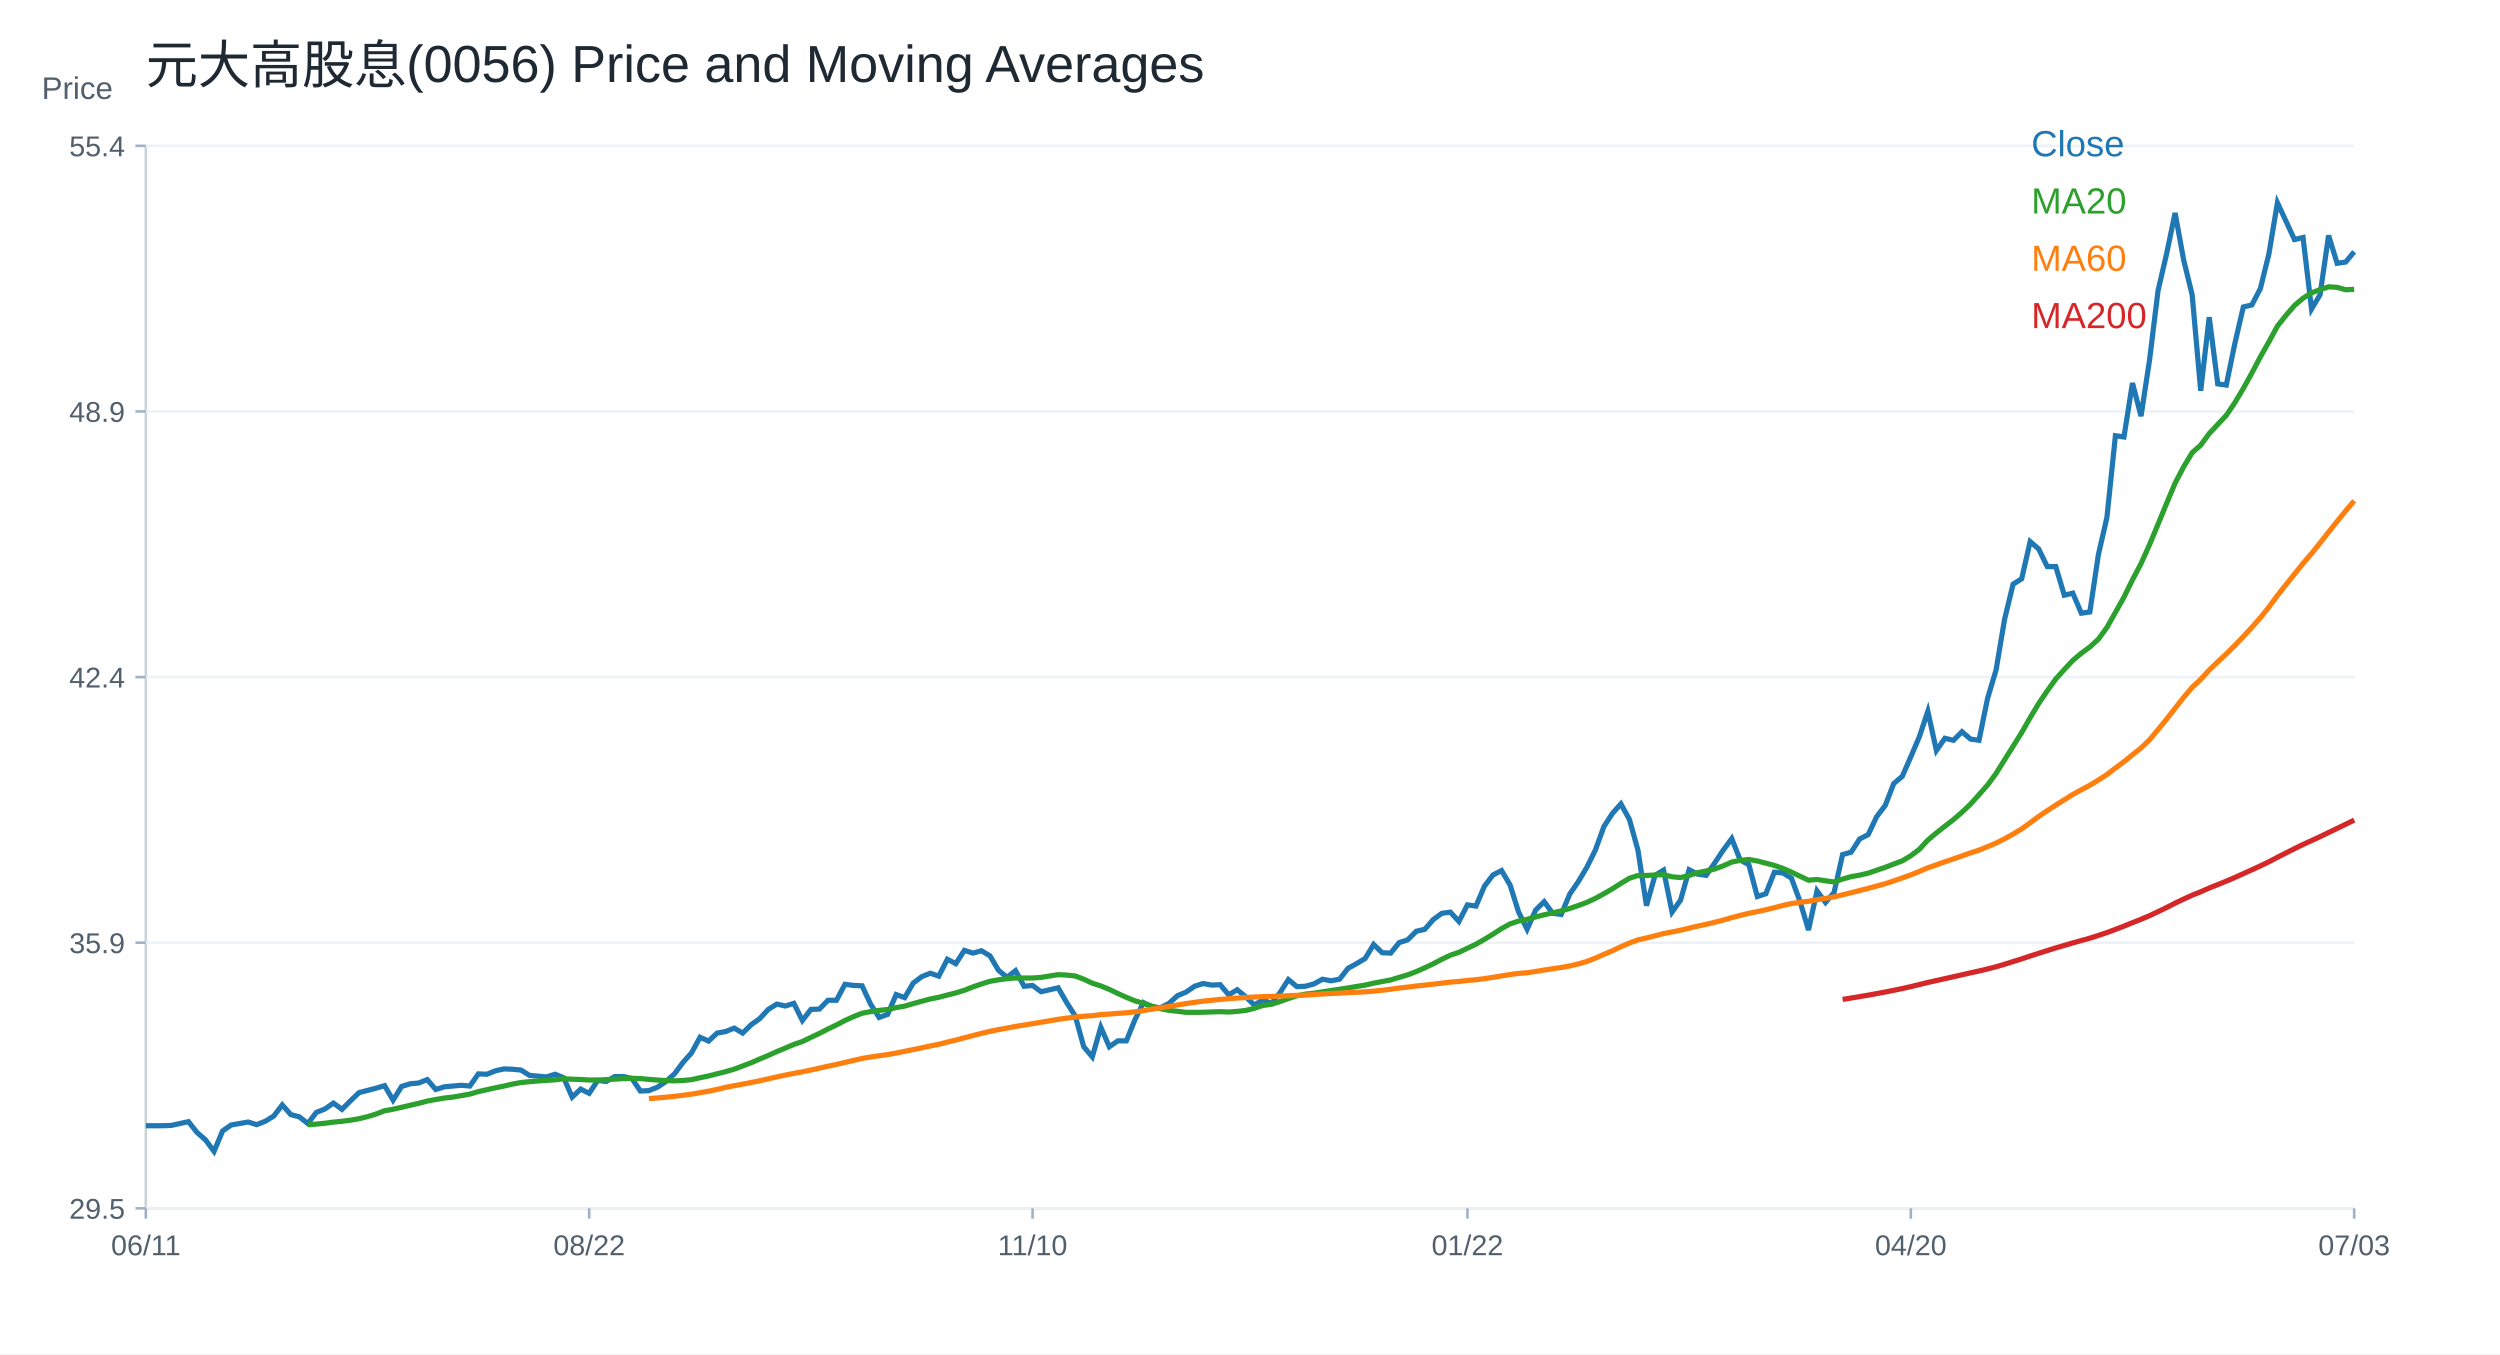
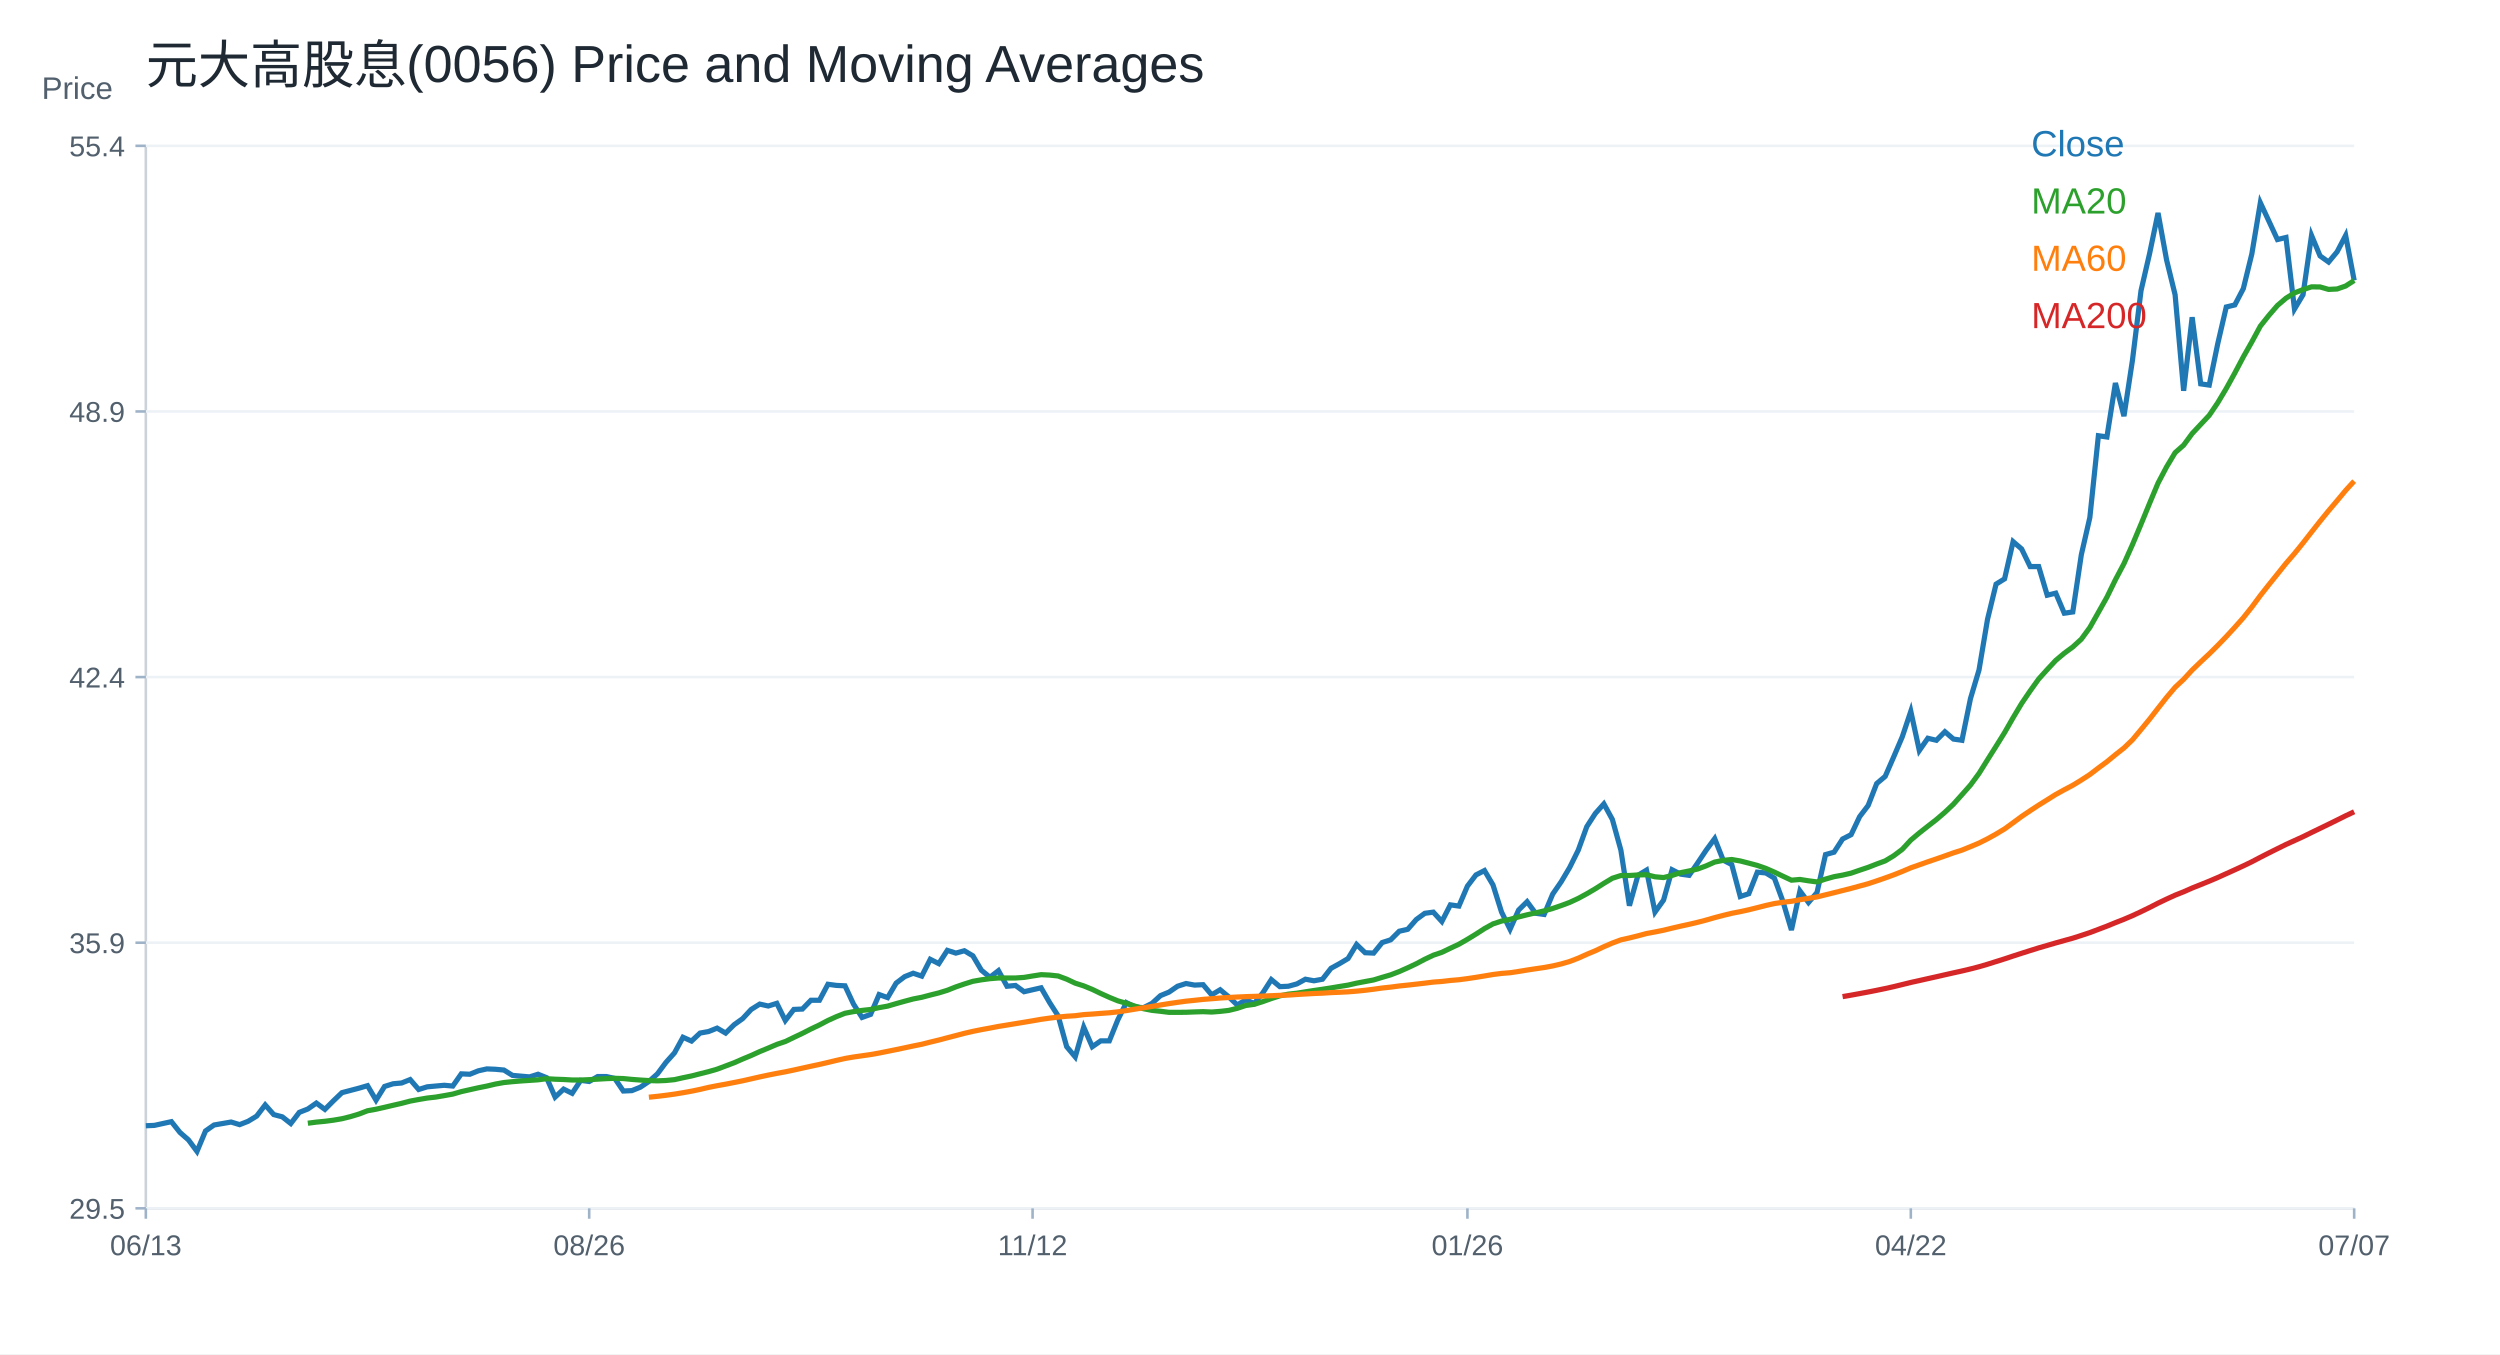
<svg xmlns="http://www.w3.org/2000/svg" width="960" height="520" viewBox="0 0 960 520">
  <rect width="100%" height="100%" fill="white" />
  <text x="56.00" y="32.00" font-size="20" font-family="Arial" fill="#1f2933" text-anchor="start">元大高股息(0056) Price and Moving Averages</text>
  <line x1="56" y1="464" x2="904" y2="464" stroke="#cbd2d9" />
  <line x1="56" y1="56" x2="56" y2="464" stroke="#cbd2d9" />
  <text x="16.00" y="38.00" font-size="12" font-family="Arial" fill="#52606d" text-anchor="start">Price</text>
  <line x1="56" y1="464.00" x2="904" y2="464.00" stroke="#edf2f7" />
  <line x1="52" y1="464.00" x2="56" y2="464.00" stroke="#9fb3c8" />
  <text x="48.00" y="468.00" font-size="11" font-family="Arial" fill="#52606d" text-anchor="end">29.5</text>
  <line x1="56" y1="362.00" x2="904" y2="362.00" stroke="#edf2f7" />
  <line x1="52" y1="362.00" x2="56" y2="362.00" stroke="#9fb3c8" />
  <text x="48.00" y="366.00" font-size="11" font-family="Arial" fill="#52606d" text-anchor="end">35.9</text>
  <line x1="56" y1="260.00" x2="904" y2="260.00" stroke="#edf2f7" />
  <line x1="52" y1="260.00" x2="56" y2="260.00" stroke="#9fb3c8" />
  <text x="48.00" y="264.00" font-size="11" font-family="Arial" fill="#52606d" text-anchor="end">42.4</text>
  <line x1="56" y1="158.00" x2="904" y2="158.00" stroke="#edf2f7" />
  <line x1="52" y1="158.00" x2="56" y2="158.00" stroke="#9fb3c8" />
  <text x="48.00" y="162.00" font-size="11" font-family="Arial" fill="#52606d" text-anchor="end">48.9</text>
  <line x1="56" y1="56.00" x2="904" y2="56.00" stroke="#edf2f7" />
  <line x1="52" y1="56.00" x2="56" y2="56.00" stroke="#9fb3c8" />
  <text x="48.00" y="60.00" font-size="11" font-family="Arial" fill="#52606d" text-anchor="end">55.4</text>
  <line x1="56.00" y1="464" x2="56.00" y2="468" stroke="#9fb3c8" />
-   <text x="56.00" y="482.00" font-size="11" font-family="Arial" fill="#52606d" text-anchor="middle">06/11</text>
+   <text x="56.00" y="482.00" font-size="11" font-family="Arial" fill="#52606d" text-anchor="middle">06/13</text>
  <line x1="226.25" y1="464" x2="226.25" y2="468" stroke="#9fb3c8" />
-   <text x="226.25" y="482.00" font-size="11" font-family="Arial" fill="#52606d" text-anchor="middle">08/22</text>
+   <text x="226.25" y="482.00" font-size="11" font-family="Arial" fill="#52606d" text-anchor="middle">08/26</text>
  <line x1="396.51" y1="464" x2="396.51" y2="468" stroke="#9fb3c8" />
-   <text x="396.51" y="482.00" font-size="11" font-family="Arial" fill="#52606d" text-anchor="middle">11/10</text>
+   <text x="396.51" y="482.00" font-size="11" font-family="Arial" fill="#52606d" text-anchor="middle">11/12</text>
  <line x1="563.49" y1="464" x2="563.49" y2="468" stroke="#9fb3c8" />
-   <text x="563.49" y="482.00" font-size="11" font-family="Arial" fill="#52606d" text-anchor="middle">01/22</text>
+   <text x="563.49" y="482.00" font-size="11" font-family="Arial" fill="#52606d" text-anchor="middle">01/26</text>
  <line x1="733.75" y1="464" x2="733.75" y2="468" stroke="#9fb3c8" />
-   <text x="733.75" y="482.00" font-size="11" font-family="Arial" fill="#52606d" text-anchor="middle">04/20</text>
+   <text x="733.75" y="482.00" font-size="11" font-family="Arial" fill="#52606d" text-anchor="middle">04/22</text>
  <line x1="904.00" y1="464" x2="904.00" y2="468" stroke="#9fb3c8" />
-   <text x="904.00" y="482.00" font-size="11" font-family="Arial" fill="#52606d" text-anchor="middle">07/03</text>
-   <polyline fill="none" stroke="#1f77b4" stroke-width="2" points="56.00,432.29 59.27,432.29 62.55,432.29 65.82,432.15 69.10,431.43 72.37,430.72 75.64,434.86 78.92,437.72 82.19,442.14 85.47,434.29 88.74,432.00 92.02,431.43 95.29,430.86 98.56,431.86 101.84,430.57 105.11,428.58 108.39,424.29 111.66,428.00 114.93,428.86 118.21,431.43 121.48,427.15 124.76,425.86 128.03,423.58 131.31,426.00 134.58,422.72 137.85,419.58 141.13,418.72 144.40,417.86 147.68,416.90 150.95,422.46 154.22,417.19 157.50,416.17 160.77,415.87 164.05,414.56 167.32,418.36 170.59,417.34 173.87,417.04 177.14,416.75 180.42,417.04 183.69,412.36 186.97,412.51 190.24,411.19 193.51,410.46 196.79,410.60 200.06,410.90 203.34,412.95 206.61,413.24 209.88,413.53 213.16,412.51 216.43,413.82 219.71,421.29 222.98,418.22 226.25,419.83 229.53,414.85 232.80,415.29 236.08,413.38 239.35,413.38 242.63,414.12 245.90,418.95 249.17,418.80 252.45,417.48 255.72,415.29 259.00,412.36 262.27,407.97 265.54,404.31 268.82,398.31 272.09,399.77 275.37,396.70 278.64,396.11 281.92,394.80 285.19,396.70 288.46,393.48 291.74,391.14 295.01,387.62 298.29,385.57 301.56,386.31 304.83,385.28 308.11,391.87 311.38,387.62 314.66,387.48 317.93,384.11 321.20,384.11 324.48,377.96 327.75,378.40 331.03,378.55 334.30,385.57 337.58,390.70 340.85,389.53 344.12,381.91 347.40,383.08 350.67,377.52 353.95,375.03 357.22,373.72 360.49,374.83 363.77,368.38 367.04,370.03 370.32,364.94 373.59,365.99 376.86,365.09 380.14,367.04 383.41,372.58 386.69,375.27 389.96,372.73 393.24,378.72 396.51,378.42 399.78,380.82 403.06,380.07 406.33,379.32 409.61,385.01 412.88,390.11 416.15,401.94 419.43,405.84 422.70,394.45 425.98,401.94 429.25,399.69 432.53,399.69 435.80,391.60 439.07,385.01 442.35,386.66 445.62,386.96 448.90,385.31 452.17,382.32 455.44,380.97 458.72,378.72 461.99,377.67 465.27,378.27 468.54,378.12 471.81,382.02 475.09,380.07 478.36,382.77 481.64,385.91 484.91,383.96 488.19,385.31 491.46,381.27 494.73,376.17 498.01,378.87 501.28,378.72 504.56,377.82 507.83,376.02 511.10,376.62 514.38,376.02 517.65,371.83 520.93,370.03 524.20,368.08 527.47,362.69 530.75,365.84 534.02,365.99 537.30,361.94 540.57,360.89 543.85,357.60 547.12,356.85 550.39,353.10 553.67,350.71 556.94,350.26 560.22,353.85 563.49,347.47 566.76,347.93 570.04,340.27 573.31,335.98 576.59,334.29 579.86,339.81 583.14,350.23 586.41,356.83 589.68,349.47 592.96,346.25 596.23,350.69 599.51,351.15 602.78,343.34 606.05,338.58 609.33,333.07 612.60,326.47 615.88,317.43 619.15,312.37 622.42,308.69 625.70,314.67 628.97,326.47 632.25,347.78 635.52,336.13 638.80,334.14 642.07,350.23 645.34,345.64 648.62,333.99 651.89,335.67 655.17,336.13 658.44,331.38 661.71,326.47 664.99,322.03 668.26,330.31 671.54,331.99 674.81,344.26 678.08,343.18 681.36,334.91 684.63,335.21 687.91,337.20 691.18,346.10 694.46,357.13 697.73,342.11 701.00,346.55 704.28,342.72 707.55,328.16 710.83,327.24 714.10,322.18 717.37,320.50 720.65,313.60 723.92,309.31 727.20,300.88 730.47,298.12 733.75,290.60 737.02,282.94 740.29,273.13 743.57,288.20 746.84,283.49 750.12,284.28 753.39,280.98 756.66,283.80 759.94,284.28 763.21,268.26 766.49,257.28 769.76,237.81 773.03,224.31 776.31,222.27 779.58,207.99 782.86,210.81 786.13,217.56 789.41,217.56 792.68,228.55 795.95,227.77 799.23,235.46 802.50,234.99 805.78,213.01 809.05,198.73 812.32,167.33 815.60,167.80 818.87,147.08 822.15,159.80 825.42,138.29 828.69,111.61 831.97,97.48 835.24,81.78 838.52,99.83 841.79,113.18 845.07,150.06 848.34,121.81 851.61,147.40 854.89,147.87 858.16,132.01 861.44,117.88 864.71,117.10 867.98,110.82 871.26,97.48 874.53,77.86 877.81,84.92 881.08,91.98 884.36,91.20 887.63,118.67 890.90,113.18 894.18,90.41 897.45,101.09 900.73,100.62 904.00,96.69" />
+   <text x="904.00" y="482.00" font-size="11" font-family="Arial" fill="#52606d" text-anchor="middle">07/07</text>
+   <polyline fill="none" stroke="#1f77b4" stroke-width="2" points="56.00,432.29 59.27,432.15 62.55,431.43 65.82,430.72 69.10,434.86 72.37,437.72 75.64,442.14 78.92,434.29 82.19,432.00 85.47,431.43 88.74,430.86 92.02,431.86 95.29,430.57 98.56,428.58 101.84,424.29 105.11,428.00 108.39,428.86 111.66,431.43 114.93,427.15 118.21,425.86 121.48,423.58 124.76,426.00 128.03,422.72 131.31,419.58 134.58,418.72 137.85,417.86 141.13,416.90 144.40,422.46 147.68,417.19 150.95,416.17 154.22,415.87 157.50,414.56 160.77,418.36 164.05,417.34 167.32,417.04 170.59,416.75 173.87,417.04 177.14,412.36 180.42,412.51 183.69,411.19 186.97,410.46 190.24,410.60 193.51,410.90 196.79,412.95 200.06,413.24 203.34,413.53 206.61,412.51 209.88,413.82 213.16,421.29 216.43,418.22 219.71,419.83 222.98,414.85 226.25,415.29 229.53,413.38 232.80,413.38 236.08,414.12 239.35,418.95 242.63,418.80 245.90,417.48 249.17,415.29 252.45,412.36 255.72,407.97 259.00,404.31 262.27,398.31 265.54,399.77 268.82,396.70 272.09,396.11 275.37,394.80 278.64,396.70 281.92,393.48 285.19,391.14 288.46,387.62 291.74,385.57 295.01,386.31 298.29,385.28 301.56,391.87 304.83,387.62 308.11,387.48 311.38,384.11 314.66,384.11 317.93,377.96 321.20,378.40 324.48,378.55 327.75,385.57 331.03,390.70 334.30,389.53 337.58,381.91 340.85,383.08 344.12,377.52 347.40,375.03 350.67,373.72 353.95,374.83 357.22,368.38 360.49,370.03 363.77,364.94 367.04,365.99 370.32,365.09 373.59,367.04 376.86,372.58 380.14,375.27 383.41,372.73 386.69,378.72 389.96,378.42 393.24,380.82 396.51,380.07 399.78,379.32 403.06,385.01 406.33,390.11 409.61,401.94 412.88,405.84 416.15,394.45 419.43,401.94 422.70,399.69 425.98,399.69 429.25,391.60 432.53,385.01 435.80,386.66 439.07,386.96 442.35,385.31 445.62,382.32 448.90,380.97 452.17,378.72 455.44,377.67 458.72,378.27 461.99,378.12 465.27,382.02 468.54,380.07 471.81,382.77 475.09,385.91 478.36,383.96 481.64,385.31 484.91,381.27 488.19,376.17 491.46,378.87 494.73,378.72 498.01,377.82 501.28,376.02 504.56,376.62 507.83,376.02 511.10,371.83 514.38,370.03 517.65,368.08 520.93,362.69 524.20,365.84 527.47,365.99 530.75,361.94 534.02,360.89 537.30,357.60 540.57,356.85 543.85,353.10 547.12,350.71 550.39,350.26 553.67,353.85 556.94,347.47 560.22,347.93 563.49,340.27 566.76,335.98 570.04,334.29 573.31,339.81 576.59,350.23 579.86,356.83 583.14,349.47 586.41,346.25 589.68,350.69 592.96,351.15 596.23,343.34 599.51,338.58 602.78,333.07 606.05,326.47 609.33,317.43 612.60,312.37 615.88,308.69 619.15,314.67 622.42,326.47 625.70,347.78 628.97,336.13 632.25,334.14 635.52,350.23 638.80,345.64 642.07,333.99 645.34,335.67 648.62,336.13 651.89,331.38 655.17,326.47 658.44,322.03 661.71,330.31 664.99,331.99 668.26,344.26 671.54,343.18 674.81,334.91 678.08,335.21 681.36,337.20 684.63,346.10 687.91,357.13 691.18,342.11 694.46,346.56 697.73,342.72 701.00,328.16 704.28,327.24 707.55,322.18 710.83,320.50 714.10,313.60 717.37,309.31 720.65,300.88 723.92,298.12 727.20,290.60 730.47,282.94 733.75,273.13 737.02,288.20 740.29,283.49 743.57,284.28 746.84,280.98 750.12,283.80 753.39,284.28 756.66,268.26 759.94,257.28 763.21,237.81 766.49,224.31 769.76,222.27 773.03,207.99 776.31,210.81 779.58,217.56 782.86,217.56 786.13,228.55 789.41,227.77 792.68,235.46 795.95,234.99 799.23,213.01 802.50,198.73 805.78,167.33 809.05,167.80 812.32,147.08 815.60,159.80 818.87,138.29 822.15,111.61 825.42,97.48 828.69,81.78 831.97,99.83 835.24,113.18 838.52,150.06 841.79,121.81 845.07,147.40 848.34,147.87 851.61,132.01 854.89,117.88 858.16,117.10 861.44,110.82 864.71,97.48 867.98,77.86 871.26,84.92 874.53,91.98 877.81,91.20 881.08,118.67 884.36,113.18 887.63,90.41 890.90,98.26 894.18,100.62 897.45,96.69 900.73,90.41 904.00,107.68" />
  <text x="780.00" y="60.00" font-size="14" font-family="Arial" fill="#1f77b4" text-anchor="start">Close</text>
-   <polyline fill="none" stroke="#2ca02c" stroke-width="2" points="118.21,431.90 121.48,431.65 124.76,431.32 128.03,430.89 131.31,430.58 134.58,430.15 137.85,429.59 141.13,428.78 144.40,427.79 147.68,426.53 150.95,425.94 154.22,425.20 157.50,424.43 160.77,423.68 164.05,422.82 167.32,422.21 170.59,421.65 173.87,421.28 177.14,420.72 180.42,420.13 183.69,419.18 186.97,418.44 190.24,417.71 193.51,417.05 196.79,416.28 200.06,415.69 203.34,415.36 206.61,415.09 209.88,414.87 213.16,414.65 216.43,414.22 219.71,414.42 222.98,414.53 226.25,414.72 229.53,414.74 232.80,414.59 236.08,414.39 239.35,414.20 242.63,414.07 245.90,414.17 249.17,414.49 252.45,414.74 255.72,414.94 259.00,415.04 262.27,414.91 265.54,414.58 268.82,413.85 272.09,413.17 275.37,412.33 278.64,411.51 281.92,410.56 285.19,409.33 288.46,408.09 291.74,406.66 295.01,405.30 298.29,403.81 301.56,402.46 304.83,401.05 308.11,399.94 311.38,398.37 314.66,396.81 317.93,395.14 321.20,393.58 324.48,391.86 327.75,390.38 331.03,389.09 334.30,388.46 337.58,388.00 340.85,387.64 344.12,386.93 347.40,386.35 350.67,385.39 353.95,384.47 357.22,383.60 360.49,382.96 363.77,382.10 367.04,381.28 370.32,380.27 373.59,378.97 376.86,377.85 380.14,376.82 383.41,376.25 386.69,375.81 389.96,375.54 393.24,375.56 396.51,375.55 399.78,375.32 403.06,374.78 406.33,374.27 409.61,374.43 412.88,374.78 416.15,376.00 419.43,377.54 422.70,378.58 425.98,379.93 429.25,381.50 432.53,382.98 435.80,384.32 439.07,385.27 442.35,386.35 445.62,387.34 448.90,387.98 452.17,388.33 455.44,388.74 458.72,388.74 461.99,388.71 465.27,388.58 468.54,388.48 471.81,388.62 475.09,388.37 478.36,388.00 481.64,387.20 484.91,386.11 488.19,385.65 491.46,384.62 494.73,383.44 498.01,382.40 501.28,381.75 504.56,381.39 507.83,380.86 511.10,380.35 514.38,379.88 517.65,379.36 520.93,378.81 524.20,378.28 527.47,377.53 530.75,376.91 534.02,376.30 537.30,375.30 540.57,374.34 543.85,373.08 547.12,371.63 550.39,370.08 553.67,368.35 556.94,366.80 560.22,365.69 563.49,364.12 566.76,362.58 570.04,360.70 573.31,358.70 576.59,356.58 579.86,354.77 583.14,353.69 586.41,353.03 589.68,352.10 592.96,351.28 596.23,350.52 599.51,349.78 602.78,348.85 606.05,347.73 609.33,346.51 612.60,344.99 615.88,343.20 619.15,341.29 622.42,339.21 625.70,337.25 628.97,336.20 632.25,336.19 635.52,335.99 638.80,335.89 642.07,336.69 645.34,336.98 648.62,336.17 651.89,335.11 655.17,334.45 658.44,333.70 661.71,332.49 664.99,331.03 668.26,330.38 671.54,330.05 674.81,330.61 678.08,331.45 681.36,332.32 684.63,333.46 687.91,334.89 691.18,336.46 694.46,337.99 697.73,337.71 701.00,338.23 704.28,338.66 707.55,337.56 710.83,336.64 714.10,336.05 717.37,335.29 720.65,334.16 723.92,333.06 727.20,331.78 730.47,330.58 733.75,328.60 737.02,326.14 740.29,322.59 743.57,319.84 746.84,317.27 750.12,314.72 753.39,311.91 756.66,308.80 759.94,305.15 763.21,301.46 766.49,297.00 769.76,291.75 773.03,286.56 776.31,281.31 779.58,275.60 782.86,270.12 786.13,265.31 789.41,260.73 792.68,257.11 795.95,253.59 799.23,250.84 802.50,248.44 805.78,245.43 809.05,240.96 812.32,235.15 815.60,229.33 818.87,222.63 822.15,216.43 825.42,209.13 828.69,201.30 831.97,193.31 835.24,185.51 838.52,179.28 841.79,173.83 845.07,170.93 848.34,166.48 851.61,162.98 854.89,159.49 858.16,154.66 861.44,149.17 864.71,143.25 867.98,137.04 871.26,131.27 874.53,125.22 877.81,121.10 881.08,117.31 884.36,114.52 887.63,112.46 890.90,111.21 894.18,110.15 897.45,110.33 900.73,111.27 904.00,111.11" />
+   <polyline fill="none" stroke="#2ca02c" stroke-width="2" points="118.21,431.32 121.48,430.89 124.76,430.58 128.03,430.15 131.31,429.59 134.58,428.78 137.85,427.79 141.13,426.53 144.40,425.94 147.68,425.20 150.95,424.43 154.22,423.68 157.50,422.82 160.77,422.21 164.05,421.65 167.32,421.28 170.59,420.72 173.87,420.13 177.14,419.18 180.42,418.44 183.69,417.71 186.97,417.05 190.24,416.28 193.51,415.69 196.79,415.36 200.06,415.09 203.34,414.87 206.61,414.65 209.88,414.22 213.16,414.42 216.43,414.53 219.71,414.72 222.98,414.74 226.25,414.59 229.53,414.39 232.80,414.20 236.08,414.07 239.35,414.17 242.63,414.49 245.90,414.74 249.17,414.94 252.45,415.04 255.72,414.91 259.00,414.58 262.27,413.85 265.54,413.17 268.82,412.33 272.09,411.51 275.37,410.56 278.64,409.33 281.92,408.09 285.19,406.66 288.46,405.30 291.74,403.81 295.01,402.46 298.29,401.05 301.56,399.94 304.83,398.37 308.11,396.81 311.38,395.14 314.66,393.58 317.93,391.86 321.20,390.38 324.48,389.09 327.75,388.46 331.03,388.00 334.30,387.64 337.58,386.93 340.85,386.35 344.12,385.39 347.40,384.47 350.67,383.60 353.95,382.96 357.22,382.10 360.49,381.28 363.77,380.27 367.04,378.97 370.32,377.85 373.59,376.82 376.86,376.25 380.14,375.81 383.41,375.54 386.69,375.56 389.96,375.55 393.24,375.32 396.51,374.78 399.78,374.27 403.06,374.43 406.33,374.78 409.61,376.00 412.88,377.54 416.15,378.58 419.43,379.93 422.70,381.50 425.98,382.98 429.25,384.32 432.53,385.27 435.80,386.35 439.07,387.34 442.35,387.98 445.62,388.33 448.90,388.74 452.17,388.74 455.44,388.71 458.72,388.58 461.99,388.48 465.27,388.62 468.54,388.37 471.81,388.00 475.09,387.20 478.36,386.11 481.64,385.65 484.91,384.62 488.19,383.44 491.46,382.40 494.73,381.75 498.01,381.39 501.28,380.86 504.56,380.35 507.83,379.88 511.10,379.36 514.38,378.81 517.65,378.28 520.93,377.53 524.20,376.91 527.47,376.30 530.75,375.30 534.02,374.34 537.30,373.08 540.57,371.63 543.85,370.08 547.12,368.35 550.39,366.80 553.67,365.69 556.94,364.12 560.22,362.58 563.49,360.70 566.76,358.70 570.04,356.58 573.31,354.77 576.59,353.69 579.86,353.03 583.14,352.10 586.41,351.28 589.68,350.52 592.96,349.78 596.23,348.85 599.51,347.73 602.78,346.51 606.05,344.99 609.33,343.20 612.60,341.29 615.88,339.21 619.15,337.25 622.42,336.20 625.70,336.19 628.97,335.99 632.25,335.89 635.52,336.69 638.80,336.98 642.07,336.17 645.34,335.11 648.62,334.45 651.89,333.70 655.17,332.49 658.44,331.03 661.71,330.38 664.99,330.05 668.26,330.61 671.54,331.45 674.81,332.32 678.08,333.46 681.36,334.89 684.63,336.46 687.91,337.99 691.18,337.71 694.46,338.23 697.73,338.66 701.00,337.56 704.28,336.64 707.55,336.05 710.83,335.29 714.10,334.16 717.37,333.06 720.65,331.78 723.92,330.58 727.20,328.60 730.47,326.14 733.75,322.59 737.02,319.84 740.29,317.27 743.57,314.72 746.84,311.91 750.12,308.80 753.39,305.15 756.66,301.46 759.94,297.00 763.21,291.75 766.49,286.56 769.76,281.31 773.03,275.60 776.31,270.12 779.58,265.31 782.86,260.73 786.13,257.11 789.41,253.59 792.68,250.84 795.95,248.44 799.23,245.43 802.50,240.96 805.78,235.15 809.05,229.33 812.32,222.63 815.60,216.43 818.87,209.13 822.15,201.30 825.42,193.31 828.69,185.51 831.97,179.28 835.24,173.83 838.52,170.93 841.79,166.48 845.07,162.98 848.34,159.49 851.61,154.66 854.89,149.17 858.16,143.25 861.44,137.04 864.71,131.27 867.98,125.22 871.26,121.10 874.53,117.31 877.81,114.52 881.08,112.46 884.36,111.21 887.63,110.15 890.90,110.19 894.18,111.13 897.45,110.97 900.73,109.83 904.00,107.71" />
  <text x="780.00" y="82.00" font-size="14" font-family="Arial" fill="#2ca02c" text-anchor="start">MA20</text>
-   <polyline fill="none" stroke="#ff7f0e" stroke-width="2" points="249.17,421.86 252.45,421.61 255.72,421.33 259.00,420.99 262.27,420.59 265.54,420.14 268.82,419.60 272.09,419.01 275.37,418.33 278.64,417.56 281.92,416.91 285.19,416.32 288.46,415.68 291.74,415.02 295.01,414.28 298.29,413.53 301.56,412.83 304.83,412.18 308.11,411.58 311.38,410.89 314.66,410.16 317.93,409.44 321.20,408.74 324.48,407.98 327.75,407.19 331.03,406.45 334.30,405.89 337.58,405.42 340.85,404.95 344.12,404.37 347.40,403.71 350.67,403.05 353.95,402.36 357.22,401.66 360.49,401.00 363.77,400.17 367.04,399.38 370.32,398.51 373.59,397.66 376.86,396.80 380.14,396.04 383.41,395.38 386.69,394.78 389.96,394.15 393.24,393.62 396.51,393.08 399.78,392.54 403.06,391.99 406.33,391.42 409.61,390.96 412.88,390.56 416.15,390.24 419.43,390.03 422.70,389.61 425.98,389.40 429.25,389.14 432.53,388.91 435.80,388.55 439.07,388.06 442.35,387.52 445.62,386.99 448.90,386.46 452.17,385.91 455.44,385.38 458.72,384.90 461.99,384.45 465.27,384.12 468.54,383.76 471.81,383.51 475.09,383.24 478.36,383.04 481.64,382.86 484.91,382.71 488.19,382.61 491.46,382.50 494.73,382.35 498.01,382.22 501.28,382.11 504.56,381.88 507.83,381.69 511.10,381.50 514.38,381.37 517.65,381.16 520.93,381.03 524.20,380.86 527.47,380.60 530.75,380.27 534.02,379.86 537.30,379.40 540.57,379.05 543.85,378.62 547.12,378.28 550.39,377.91 553.67,377.53 556.94,377.12 560.22,376.88 563.49,376.50 566.76,376.22 570.04,375.79 573.31,375.30 576.59,374.76 579.86,374.21 583.14,373.79 586.41,373.53 589.68,373.04 592.96,372.50 596.23,372.00 599.51,371.52 602.78,370.92 606.05,370.15 609.33,369.20 612.60,367.94 615.88,366.46 619.15,365.10 622.42,363.54 625.70,362.13 628.97,360.91 632.25,360.17 635.52,359.36 638.80,358.48 642.07,357.87 645.34,357.21 648.62,356.41 651.89,355.65 655.17,354.94 658.44,354.17 661.71,353.31 664.99,352.37 668.26,351.51 671.54,350.71 674.81,350.07 678.08,349.35 681.36,348.54 684.63,347.70 687.91,346.97 691.18,346.47 694.46,346.10 697.73,345.49 701.00,344.97 704.28,344.42 707.55,343.61 710.83,342.80 714.10,341.97 717.37,341.14 720.65,340.24 723.92,339.35 727.20,338.26 730.47,337.13 733.75,335.94 737.02,334.64 740.29,333.24 743.57,332.09 746.84,330.93 750.12,329.82 753.39,328.67 756.66,327.50 759.94,326.45 763.21,325.12 766.49,323.74 769.76,322.10 773.03,320.27 776.31,318.31 779.58,315.94 782.86,313.51 786.13,311.31 789.41,309.16 792.68,307.13 795.95,305.07 799.23,303.27 802.50,301.55 805.78,299.54 809.05,297.42 812.32,294.91 815.60,292.50 818.87,289.81 822.15,287.23 825.42,284.09 828.69,280.16 831.97,276.18 835.24,271.97 838.52,267.80 841.79,263.93 845.07,260.86 848.34,257.30 851.61,254.15 854.89,251.09 858.16,247.85 861.44,244.45 864.71,240.90 867.98,237.21 871.26,233.10 874.53,228.67 877.81,224.51 881.08,220.45 884.36,216.35 887.63,212.56 890.90,208.50 894.18,204.30 897.45,200.21 900.73,196.18 904.00,192.32" />
+   <polyline fill="none" stroke="#ff7f0e" stroke-width="2" points="249.17,421.33 252.45,420.99 255.72,420.59 259.00,420.14 262.27,419.60 265.54,419.01 268.82,418.33 272.09,417.56 275.37,416.91 278.64,416.32 281.92,415.68 285.19,415.02 288.46,414.28 291.74,413.53 295.01,412.83 298.29,412.18 301.56,411.58 304.83,410.89 308.11,410.16 311.38,409.44 314.66,408.74 317.93,407.98 321.20,407.19 324.48,406.45 327.75,405.89 331.03,405.42 334.30,404.95 337.58,404.37 340.85,403.71 344.12,403.05 347.40,402.36 350.67,401.66 353.95,401.00 357.22,400.17 360.49,399.38 363.77,398.51 367.04,397.66 370.32,396.80 373.59,396.04 376.86,395.38 380.14,394.78 383.41,394.15 386.69,393.62 389.96,393.08 393.24,392.54 396.51,391.99 399.78,391.42 403.06,390.96 406.33,390.56 409.61,390.24 412.88,390.03 416.15,389.61 419.43,389.40 422.70,389.14 425.98,388.91 429.25,388.55 432.53,388.06 435.80,387.52 439.07,386.99 442.35,386.46 445.62,385.91 448.90,385.38 452.17,384.90 455.44,384.45 458.72,384.12 461.99,383.76 465.27,383.51 468.54,383.24 471.81,383.04 475.09,382.86 478.36,382.71 481.64,382.61 484.91,382.50 488.19,382.35 491.46,382.22 494.73,382.11 498.01,381.88 501.28,381.69 504.56,381.50 507.83,381.37 511.10,381.16 514.38,381.03 517.65,380.86 520.93,380.60 524.20,380.27 527.47,379.86 530.75,379.40 534.02,379.05 537.30,378.62 540.57,378.28 543.85,377.91 547.12,377.53 550.39,377.12 553.67,376.88 556.94,376.50 560.22,376.22 563.49,375.79 566.76,375.30 570.04,374.76 573.31,374.21 576.59,373.79 579.86,373.53 583.14,373.04 586.41,372.50 589.68,372.00 592.96,371.52 596.23,370.92 599.51,370.15 602.78,369.20 606.05,367.94 609.33,366.46 612.60,365.10 615.88,363.54 619.15,362.13 622.42,360.91 625.70,360.17 628.97,359.36 632.25,358.48 635.52,357.87 638.80,357.21 642.07,356.41 645.34,355.65 648.62,354.94 651.89,354.17 655.17,353.31 658.44,352.37 661.71,351.51 664.99,350.71 668.26,350.07 671.54,349.35 674.81,348.54 678.08,347.70 681.36,346.97 684.63,346.47 687.91,346.10 691.18,345.49 694.46,344.97 697.73,344.42 701.00,343.61 704.28,342.80 707.55,341.97 710.83,341.14 714.10,340.24 717.37,339.35 720.65,338.26 723.92,337.13 727.20,335.94 730.47,334.64 733.75,333.24 737.02,332.09 740.29,330.93 743.57,329.82 746.84,328.67 750.12,327.50 753.39,326.45 756.66,325.12 759.94,323.74 763.21,322.10 766.49,320.27 769.76,318.31 773.03,315.94 776.31,313.51 779.58,311.31 782.86,309.16 786.13,307.13 789.41,305.07 792.68,303.27 795.95,301.55 799.23,299.54 802.50,297.42 805.78,294.91 809.05,292.50 812.32,289.81 815.60,287.23 818.87,284.09 822.15,280.16 825.42,276.18 828.69,271.97 831.97,267.80 835.24,263.93 838.52,260.86 841.79,257.30 845.07,254.15 848.34,251.09 851.61,247.85 854.89,244.45 858.16,240.90 861.44,237.21 864.71,233.10 867.98,228.67 871.26,224.51 874.53,220.45 877.81,216.35 881.08,212.56 884.36,208.50 887.63,204.30 890.90,200.16 894.18,196.13 897.45,192.27 900.73,188.32 904.00,184.75" />
  <text x="780.00" y="104.00" font-size="14" font-family="Arial" fill="#ff7f0e" text-anchor="start">MA60</text>
-   <polyline fill="none" stroke="#d62728" stroke-width="2" points="707.55,383.77 710.83,383.25 714.10,382.70 717.37,382.14 720.65,381.54 723.92,380.93 727.20,380.28 730.47,379.60 733.75,378.87 737.02,378.07 740.29,377.26 743.57,376.54 746.84,375.80 750.12,375.07 753.39,374.32 756.66,373.58 759.94,372.86 763.21,372.08 766.49,371.23 769.76,370.27 773.03,369.24 776.31,368.21 779.58,367.12 782.86,366.06 786.13,365.02 789.41,363.99 792.68,363.04 795.95,362.08 799.23,361.17 802.50,360.26 805.78,359.21 809.05,358.12 812.32,356.88 815.60,355.64 818.87,354.30 822.15,353.01 825.42,351.61 828.69,350.08 831.97,348.49 835.24,346.81 838.52,345.25 841.79,343.75 845.07,342.45 848.34,341.00 851.61,339.69 854.89,338.37 858.16,336.97 861.44,335.49 864.71,334.01 867.98,332.50 871.26,330.92 874.53,329.20 877.81,327.53 881.08,325.89 884.36,324.28 887.63,322.79 890.90,321.29 894.18,319.68 897.45,318.11 900.73,316.52 904.00,314.91" />
+   <polyline fill="none" stroke="#d62728" stroke-width="2" points="707.55,382.70 710.83,382.14 714.10,381.54 717.37,380.93 720.65,380.28 723.92,379.60 727.20,378.87 730.47,378.07 733.75,377.26 737.02,376.54 740.29,375.80 743.57,375.07 746.84,374.32 750.12,373.58 753.39,372.86 756.66,372.08 759.94,371.23 763.21,370.27 766.49,369.24 769.76,368.21 773.03,367.12 776.31,366.06 779.58,365.02 782.86,363.99 786.13,363.04 789.41,362.08 792.68,361.17 795.95,360.26 799.23,359.21 802.50,358.12 805.78,356.88 809.05,355.64 812.32,354.30 815.60,353.01 818.87,351.61 822.15,350.08 825.42,348.49 828.69,346.81 831.97,345.25 835.24,343.75 838.52,342.45 841.79,341.00 845.07,339.69 848.34,338.37 851.61,336.97 854.89,335.49 858.16,334.01 861.44,332.50 864.71,330.92 867.98,329.20 871.26,327.53 874.53,325.90 877.81,324.28 881.08,322.79 884.36,321.29 887.63,319.68 890.90,318.10 894.18,316.51 897.45,314.90 900.73,313.26 904.00,311.72" />
  <text x="780.00" y="126.00" font-size="14" font-family="Arial" fill="#d62728" text-anchor="start">MA200</text>
</svg>
